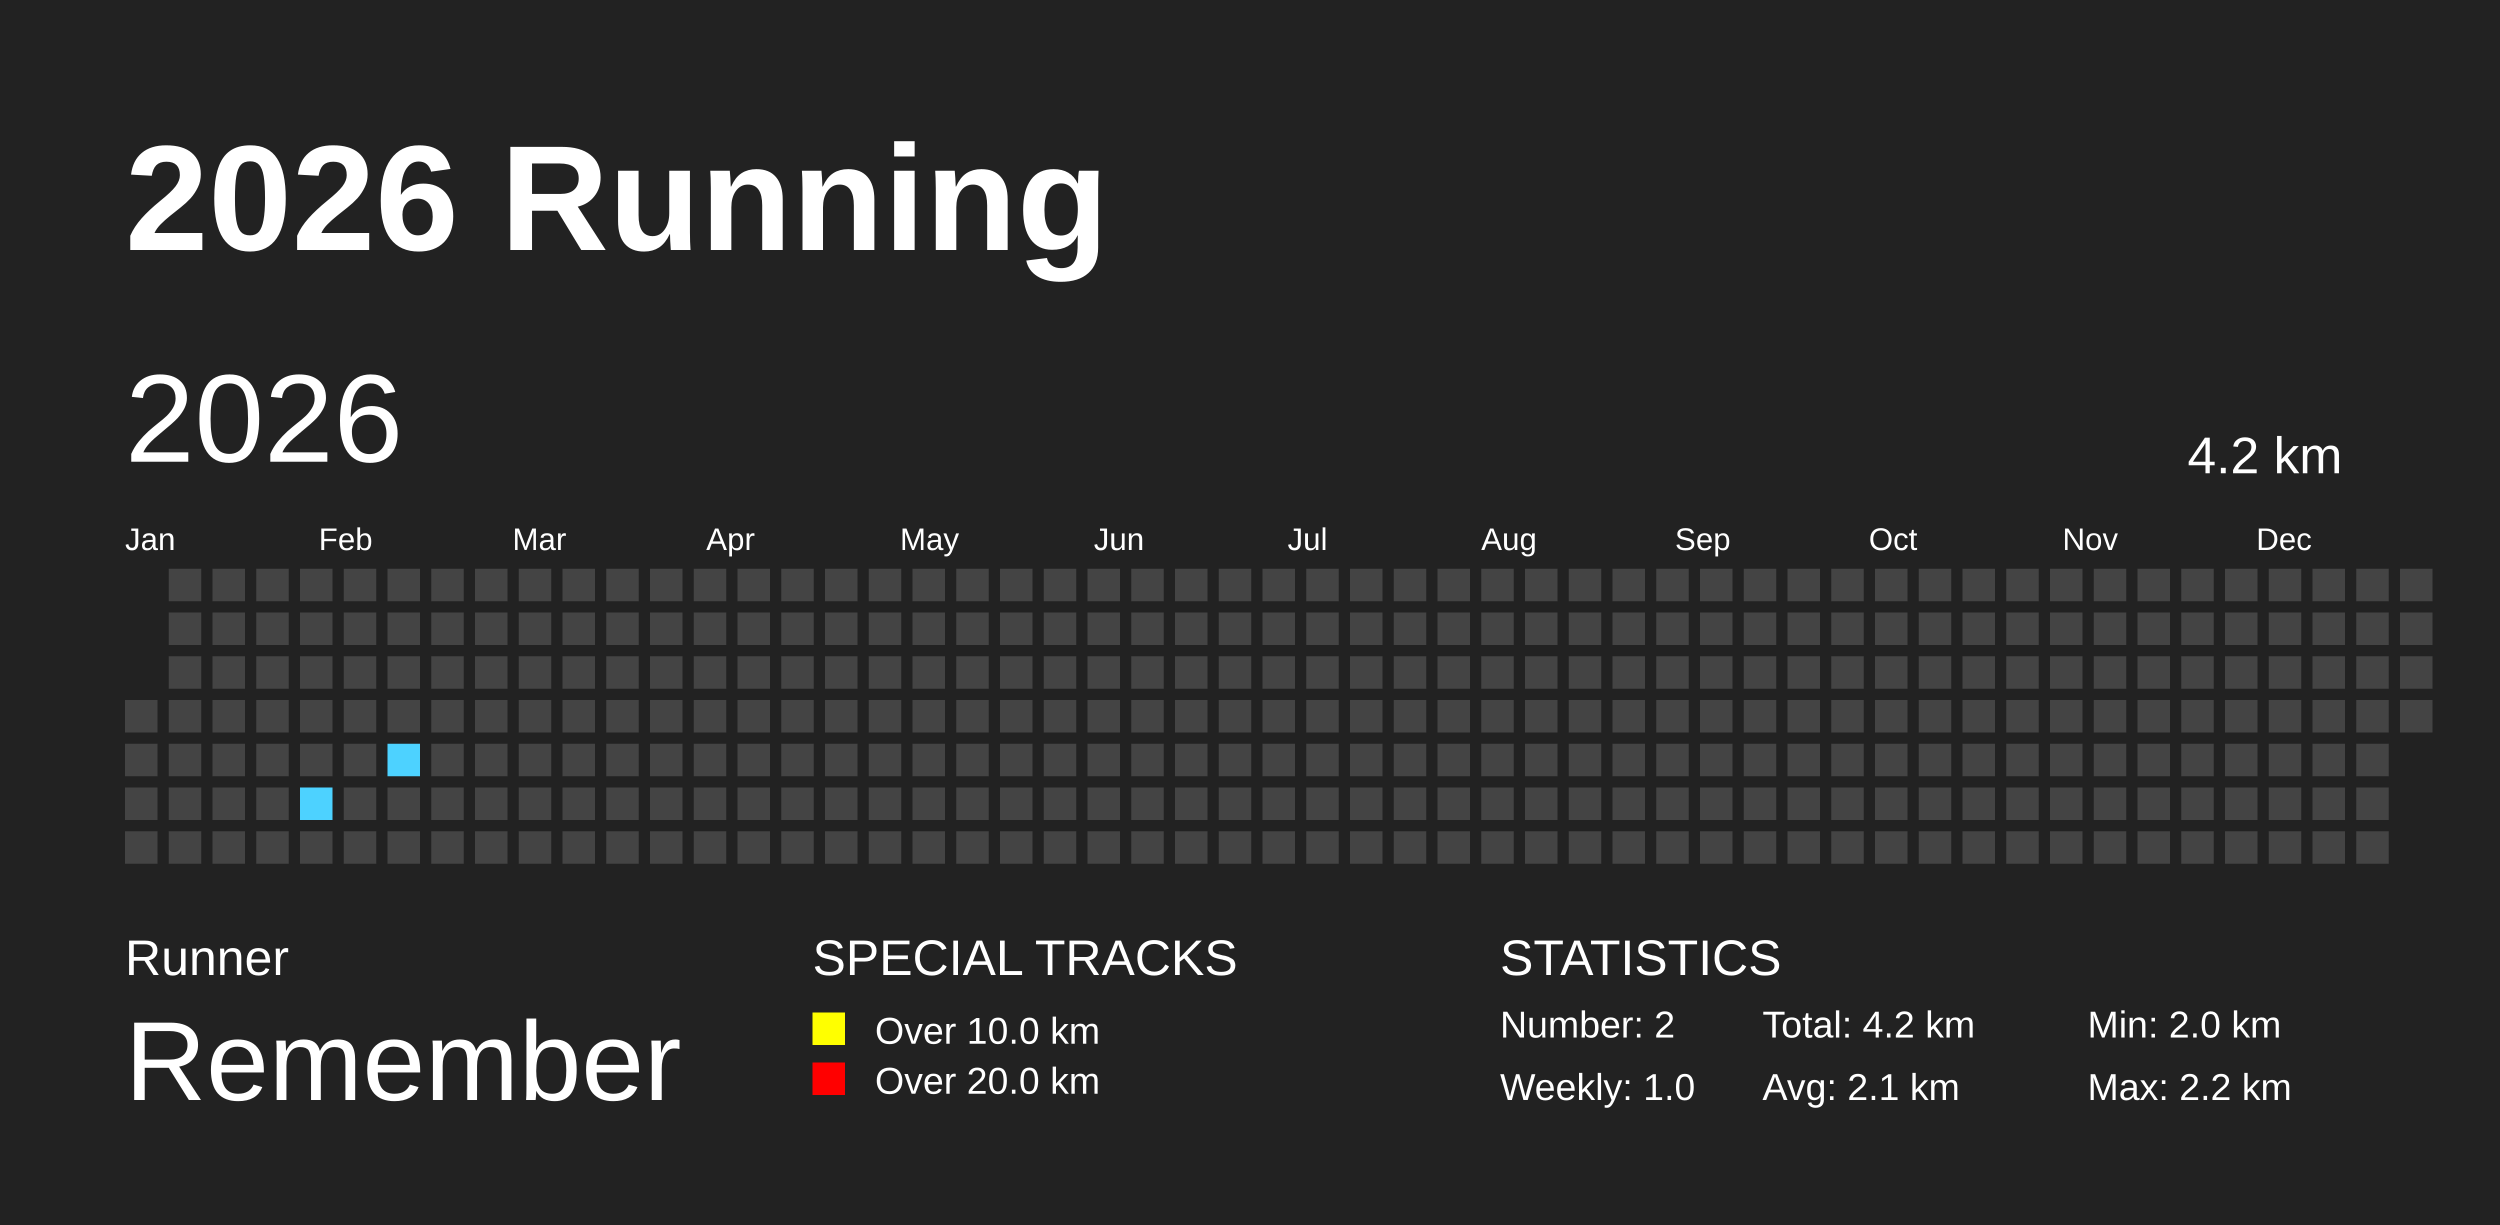
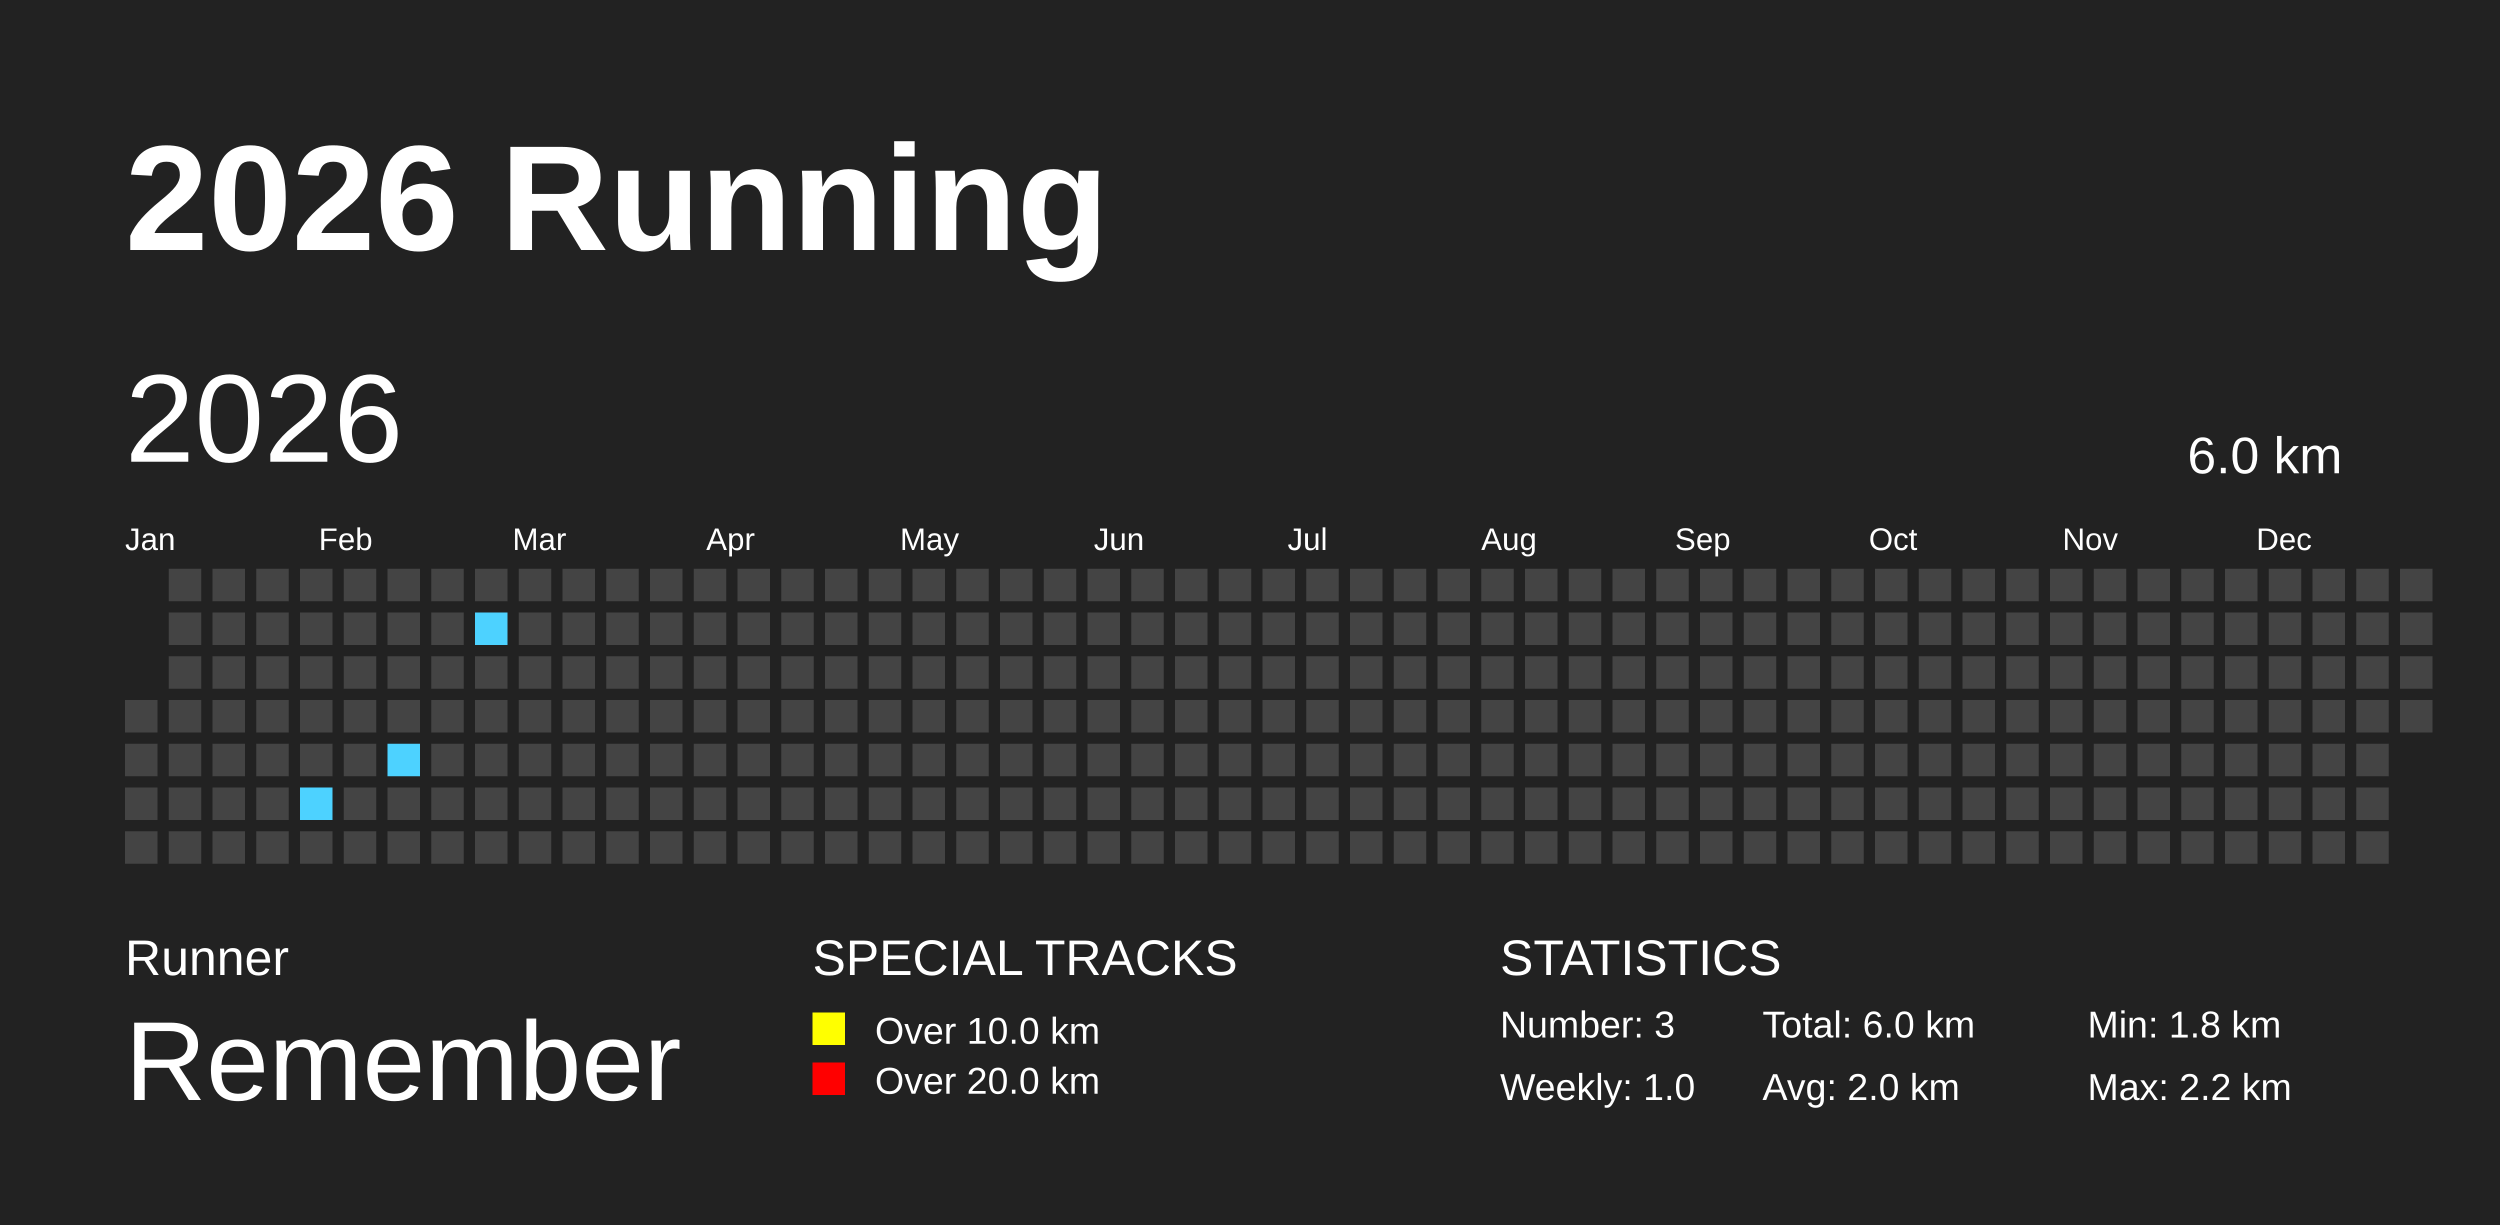
<svg xmlns="http://www.w3.org/2000/svg" baseProfile="full" height="98mm" version="1.1" viewBox="0,0,200,98" width="200mm">
  <defs />
  <rect fill="#222222" height="98" width="200" x="0" y="0" />
  <text fill="#FFFFFF" style="font-size:12px; font-family:Arial; font-weight:bold;" x="10" y="20">2026 Running</text>
  <text fill="#FFFFFF" style="font-size:4px; font-family:Arial" x="10" y="78">Runner</text>
  <text fill="#FFFFFF" style="font-size:9px; font-family:Arial" x="10" y="88">Remember</text>
  <text fill="#FFFFFF" style="font-size:4px; font-family:Arial" x="65" y="78">SPECIAL TRACKS</text>
  <rect fill="yellow" height="2.6" width="2.6" x="65" y="81" />
  <text fill="#FFFFFF" style="font-size:3px; font-family:Arial" x="70" y="83.5">Over 10.0 km</text>
  <rect fill="red" height="2.6" width="2.6" x="65" y="85" />
  <text fill="#FFFFFF" style="font-size:3px; font-family:Arial" x="70" y="87.5">Over 20.0 km</text>
  <text fill="#FFFFFF" style="font-size:4px; font-family:Arial" x="120" y="78">STATISTICS</text>
-   <text fill="#FFFFFF" style="font-size:3px; font-family:Arial" x="120" y="83">Number: 2</text>
+   <text fill="#FFFFFF" style="font-size:3px; font-family:Arial" x="120" y="83">Number: 3</text>
  <text fill="#FFFFFF" style="font-size:3px; font-family:Arial" x="120" y="88">Weekly: 1.0</text>
-   <text fill="#FFFFFF" style="font-size:3px; font-family:Arial" x="141" y="83">Total: 4.2 km</text>
-   <text fill="#FFFFFF" style="font-size:3px; font-family:Arial" x="141" y="88">Avg: 2.1 km</text>
-   <text fill="#FFFFFF" style="font-size:3px; font-family:Arial" x="167" y="83">Min: 2.0 km</text>
+   <text fill="#FFFFFF" style="font-size:3px; font-family:Arial" x="141" y="83">Total: 6.0 km</text>
+   <text fill="#FFFFFF" style="font-size:3px; font-family:Arial" x="141" y="88">Avg: 2.0 km</text>
+   <text fill="#FFFFFF" style="font-size:3px; font-family:Arial" x="167" y="83">Min: 1.8 km</text>
  <text fill="#FFFFFF" style="font-size:3px; font-family:Arial" x="167" y="88">Max: 2.2 km</text>
  <text dominant-baseline="hanging" fill="#FFFFFF" style="font-size:10.0px; font-family:Arial;" x="10" y="30">2026</text>
-   <text dominant-baseline="hanging" fill="#FFFFFF" style="font-size:4.125px; font-family:Arial;" x="175" y="35">4.2 km</text>
+   <text dominant-baseline="hanging" fill="#FFFFFF" style="font-size:4.125px; font-family:Arial;" x="175" y="35">6.0 km</text>
  <text fill="#FFFFFF" style="font-size:2.5px; font-family:Arial" x="10.0" y="44">Jan</text>
  <text fill="#FFFFFF" style="font-size:2.5px; font-family:Arial" x="25.5" y="44">Feb</text>
  <text fill="#FFFFFF" style="font-size:2.5px; font-family:Arial" x="41.0" y="44">Mar</text>
  <text fill="#FFFFFF" style="font-size:2.5px; font-family:Arial" x="56.5" y="44">Apr</text>
  <text fill="#FFFFFF" style="font-size:2.5px; font-family:Arial" x="72.0" y="44">May</text>
  <text fill="#FFFFFF" style="font-size:2.5px; font-family:Arial" x="87.5" y="44">Jun</text>
  <text fill="#FFFFFF" style="font-size:2.5px; font-family:Arial" x="103.0" y="44">Jul</text>
  <text fill="#FFFFFF" style="font-size:2.5px; font-family:Arial" x="118.5" y="44">Aug</text>
  <text fill="#FFFFFF" style="font-size:2.5px; font-family:Arial" x="134.0" y="44">Sep</text>
  <text fill="#FFFFFF" style="font-size:2.5px; font-family:Arial" x="149.5" y="44">Oct</text>
  <text fill="#FFFFFF" style="font-size:2.5px; font-family:Arial" x="165.0" y="44">Nov</text>
  <text fill="#FFFFFF" style="font-size:2.5px; font-family:Arial" x="180.5" y="44">Dec</text>
  <rect fill="#444444" height="2.6" width="2.6" x="10.0" y="56.0" />
  <rect fill="#444444" height="2.6" width="2.6" x="10.0" y="59.5" />
  <rect fill="#444444" height="2.6" width="2.6" x="10.0" y="63.0" />
  <rect fill="#444444" height="2.6" width="2.6" x="10.0" y="66.5" />
  <rect fill="#444444" height="2.6" width="2.6" x="13.5" y="45.5" />
  <rect fill="#444444" height="2.6" width="2.6" x="13.5" y="49.0" />
  <rect fill="#444444" height="2.6" width="2.6" x="13.5" y="52.5" />
  <rect fill="#444444" height="2.6" width="2.6" x="13.5" y="56.0" />
  <rect fill="#444444" height="2.6" width="2.6" x="13.5" y="59.5" />
  <rect fill="#444444" height="2.6" width="2.6" x="13.5" y="63.0" />
  <rect fill="#444444" height="2.6" width="2.6" x="13.5" y="66.5" />
  <rect fill="#444444" height="2.6" width="2.6" x="17.0" y="45.5" />
  <rect fill="#444444" height="2.6" width="2.6" x="17.0" y="49.0" />
  <rect fill="#444444" height="2.6" width="2.6" x="17.0" y="52.5" />
  <rect fill="#444444" height="2.6" width="2.6" x="17.0" y="56.0" />
  <rect fill="#444444" height="2.6" width="2.6" x="17.0" y="59.5" />
  <rect fill="#444444" height="2.6" width="2.6" x="17.0" y="63.0" />
  <rect fill="#444444" height="2.6" width="2.6" x="17.0" y="66.5" />
  <rect fill="#444444" height="2.6" width="2.6" x="20.5" y="45.5" />
  <rect fill="#444444" height="2.6" width="2.6" x="20.5" y="49.0" />
  <rect fill="#444444" height="2.6" width="2.6" x="20.5" y="52.5" />
  <rect fill="#444444" height="2.6" width="2.6" x="20.5" y="56.0" />
  <rect fill="#444444" height="2.6" width="2.6" x="20.5" y="59.5" />
  <rect fill="#444444" height="2.6" width="2.6" x="20.5" y="63.0" />
  <rect fill="#444444" height="2.6" width="2.6" x="20.5" y="66.5" />
  <rect fill="#444444" height="2.6" width="2.6" x="24.0" y="45.5" />
  <rect fill="#444444" height="2.6" width="2.6" x="24.0" y="49.0" />
  <rect fill="#444444" height="2.6" width="2.6" x="24.0" y="52.5" />
  <rect fill="#444444" height="2.6" width="2.6" x="24.0" y="56.0" />
  <rect fill="#444444" height="2.6" width="2.6" x="24.0" y="59.5" />
  <rect fill="#4DD2FF" height="2.6" width="2.6" x="24.0" y="63.0" />
  <rect fill="#444444" height="2.6" width="2.6" x="24.0" y="66.5" />
  <rect fill="#444444" height="2.6" width="2.6" x="27.5" y="45.5" />
  <rect fill="#444444" height="2.6" width="2.6" x="27.5" y="49.0" />
  <rect fill="#444444" height="2.6" width="2.6" x="27.5" y="52.5" />
  <rect fill="#444444" height="2.6" width="2.6" x="27.5" y="56.0" />
  <rect fill="#444444" height="2.6" width="2.6" x="27.5" y="59.5" />
  <rect fill="#444444" height="2.6" width="2.6" x="27.5" y="63.0" />
  <rect fill="#444444" height="2.6" width="2.6" x="27.5" y="66.5" />
  <rect fill="#444444" height="2.6" width="2.6" x="31.0" y="45.5" />
  <rect fill="#444444" height="2.6" width="2.6" x="31.0" y="49.0" />
  <rect fill="#444444" height="2.6" width="2.6" x="31.0" y="52.5" />
  <rect fill="#444444" height="2.6" width="2.6" x="31.0" y="56.0" />
  <rect fill="#4DD2FF" height="2.6" width="2.6" x="31.0" y="59.5" />
  <rect fill="#444444" height="2.6" width="2.6" x="31.0" y="63.0" />
  <rect fill="#444444" height="2.6" width="2.6" x="31.0" y="66.5" />
  <rect fill="#444444" height="2.6" width="2.6" x="34.5" y="45.5" />
  <rect fill="#444444" height="2.6" width="2.6" x="34.5" y="49.0" />
  <rect fill="#444444" height="2.6" width="2.6" x="34.5" y="52.5" />
  <rect fill="#444444" height="2.6" width="2.6" x="34.5" y="56.0" />
  <rect fill="#444444" height="2.6" width="2.6" x="34.5" y="59.5" />
  <rect fill="#444444" height="2.6" width="2.6" x="34.5" y="63.0" />
  <rect fill="#444444" height="2.6" width="2.6" x="34.5" y="66.5" />
  <rect fill="#444444" height="2.6" width="2.6" x="38.0" y="45.5" />
-   <rect fill="#444444" height="2.6" width="2.6" x="38.0" y="49.0" />
+   <rect fill="#4DD2FF" height="2.6" width="2.6" x="38.0" y="49.0" />
  <rect fill="#444444" height="2.6" width="2.6" x="38.0" y="52.5" />
  <rect fill="#444444" height="2.6" width="2.6" x="38.0" y="56.0" />
  <rect fill="#444444" height="2.6" width="2.6" x="38.0" y="59.5" />
  <rect fill="#444444" height="2.6" width="2.6" x="38.0" y="63.0" />
  <rect fill="#444444" height="2.6" width="2.6" x="38.0" y="66.5" />
  <rect fill="#444444" height="2.6" width="2.6" x="41.5" y="45.5" />
  <rect fill="#444444" height="2.6" width="2.6" x="41.5" y="49.0" />
  <rect fill="#444444" height="2.6" width="2.6" x="41.5" y="52.5" />
  <rect fill="#444444" height="2.6" width="2.6" x="41.5" y="56.0" />
  <rect fill="#444444" height="2.6" width="2.6" x="41.5" y="59.5" />
  <rect fill="#444444" height="2.6" width="2.6" x="41.5" y="63.0" />
  <rect fill="#444444" height="2.6" width="2.6" x="41.5" y="66.5" />
  <rect fill="#444444" height="2.6" width="2.6" x="45.0" y="45.5" />
  <rect fill="#444444" height="2.6" width="2.6" x="45.0" y="49.0" />
  <rect fill="#444444" height="2.6" width="2.6" x="45.0" y="52.5" />
  <rect fill="#444444" height="2.6" width="2.6" x="45.0" y="56.0" />
  <rect fill="#444444" height="2.6" width="2.6" x="45.0" y="59.5" />
  <rect fill="#444444" height="2.6" width="2.6" x="45.0" y="63.0" />
  <rect fill="#444444" height="2.6" width="2.6" x="45.0" y="66.5" />
  <rect fill="#444444" height="2.6" width="2.6" x="48.5" y="45.5" />
  <rect fill="#444444" height="2.6" width="2.6" x="48.5" y="49.0" />
  <rect fill="#444444" height="2.6" width="2.6" x="48.5" y="52.5" />
  <rect fill="#444444" height="2.6" width="2.6" x="48.5" y="56.0" />
  <rect fill="#444444" height="2.6" width="2.6" x="48.5" y="59.5" />
  <rect fill="#444444" height="2.6" width="2.6" x="48.5" y="63.0" />
  <rect fill="#444444" height="2.6" width="2.6" x="48.5" y="66.5" />
  <rect fill="#444444" height="2.6" width="2.6" x="52.0" y="45.5" />
  <rect fill="#444444" height="2.6" width="2.6" x="52.0" y="49.0" />
  <rect fill="#444444" height="2.6" width="2.6" x="52.0" y="52.5" />
  <rect fill="#444444" height="2.6" width="2.6" x="52.0" y="56.0" />
  <rect fill="#444444" height="2.6" width="2.6" x="52.0" y="59.5" />
  <rect fill="#444444" height="2.6" width="2.6" x="52.0" y="63.0" />
  <rect fill="#444444" height="2.6" width="2.6" x="52.0" y="66.5" />
  <rect fill="#444444" height="2.6" width="2.6" x="55.5" y="45.5" />
  <rect fill="#444444" height="2.6" width="2.6" x="55.5" y="49.0" />
  <rect fill="#444444" height="2.6" width="2.6" x="55.5" y="52.5" />
  <rect fill="#444444" height="2.6" width="2.6" x="55.5" y="56.0" />
  <rect fill="#444444" height="2.6" width="2.6" x="55.5" y="59.5" />
  <rect fill="#444444" height="2.6" width="2.6" x="55.5" y="63.0" />
  <rect fill="#444444" height="2.6" width="2.6" x="55.5" y="66.5" />
  <rect fill="#444444" height="2.6" width="2.6" x="59.0" y="45.5" />
  <rect fill="#444444" height="2.6" width="2.6" x="59.0" y="49.0" />
  <rect fill="#444444" height="2.6" width="2.6" x="59.0" y="52.5" />
  <rect fill="#444444" height="2.6" width="2.6" x="59.0" y="56.0" />
  <rect fill="#444444" height="2.6" width="2.6" x="59.0" y="59.5" />
  <rect fill="#444444" height="2.6" width="2.6" x="59.0" y="63.0" />
  <rect fill="#444444" height="2.6" width="2.6" x="59.0" y="66.5" />
  <rect fill="#444444" height="2.6" width="2.6" x="62.5" y="45.5" />
  <rect fill="#444444" height="2.6" width="2.6" x="62.5" y="49.0" />
  <rect fill="#444444" height="2.6" width="2.6" x="62.5" y="52.5" />
  <rect fill="#444444" height="2.6" width="2.6" x="62.5" y="56.0" />
  <rect fill="#444444" height="2.6" width="2.6" x="62.5" y="59.5" />
  <rect fill="#444444" height="2.6" width="2.6" x="62.5" y="63.0" />
  <rect fill="#444444" height="2.6" width="2.6" x="62.5" y="66.5" />
  <rect fill="#444444" height="2.6" width="2.6" x="66.0" y="45.5" />
  <rect fill="#444444" height="2.6" width="2.6" x="66.0" y="49.0" />
  <rect fill="#444444" height="2.6" width="2.6" x="66.0" y="52.5" />
  <rect fill="#444444" height="2.6" width="2.6" x="66.0" y="56.0" />
  <rect fill="#444444" height="2.6" width="2.6" x="66.0" y="59.5" />
  <rect fill="#444444" height="2.6" width="2.6" x="66.0" y="63.0" />
  <rect fill="#444444" height="2.6" width="2.6" x="66.0" y="66.5" />
  <rect fill="#444444" height="2.6" width="2.6" x="69.5" y="45.5" />
  <rect fill="#444444" height="2.6" width="2.6" x="69.5" y="49.0" />
  <rect fill="#444444" height="2.6" width="2.6" x="69.5" y="52.5" />
  <rect fill="#444444" height="2.6" width="2.6" x="69.5" y="56.0" />
  <rect fill="#444444" height="2.6" width="2.6" x="69.5" y="59.5" />
  <rect fill="#444444" height="2.6" width="2.6" x="69.5" y="63.0" />
  <rect fill="#444444" height="2.6" width="2.6" x="69.5" y="66.5" />
  <rect fill="#444444" height="2.6" width="2.6" x="73.0" y="45.5" />
  <rect fill="#444444" height="2.6" width="2.6" x="73.0" y="49.0" />
  <rect fill="#444444" height="2.6" width="2.6" x="73.0" y="52.5" />
  <rect fill="#444444" height="2.6" width="2.6" x="73.0" y="56.0" />
  <rect fill="#444444" height="2.6" width="2.6" x="73.0" y="59.5" />
  <rect fill="#444444" height="2.6" width="2.6" x="73.0" y="63.0" />
  <rect fill="#444444" height="2.6" width="2.6" x="73.0" y="66.5" />
  <rect fill="#444444" height="2.6" width="2.6" x="76.5" y="45.5" />
  <rect fill="#444444" height="2.6" width="2.6" x="76.5" y="49.0" />
  <rect fill="#444444" height="2.6" width="2.6" x="76.5" y="52.5" />
  <rect fill="#444444" height="2.6" width="2.6" x="76.5" y="56.0" />
  <rect fill="#444444" height="2.6" width="2.6" x="76.5" y="59.5" />
  <rect fill="#444444" height="2.6" width="2.6" x="76.5" y="63.0" />
  <rect fill="#444444" height="2.6" width="2.6" x="76.5" y="66.5" />
  <rect fill="#444444" height="2.6" width="2.6" x="80.0" y="45.5" />
  <rect fill="#444444" height="2.6" width="2.6" x="80.0" y="49.0" />
  <rect fill="#444444" height="2.6" width="2.6" x="80.0" y="52.5" />
  <rect fill="#444444" height="2.6" width="2.6" x="80.0" y="56.0" />
  <rect fill="#444444" height="2.6" width="2.6" x="80.0" y="59.5" />
  <rect fill="#444444" height="2.6" width="2.6" x="80.0" y="63.0" />
  <rect fill="#444444" height="2.6" width="2.6" x="80.0" y="66.5" />
  <rect fill="#444444" height="2.6" width="2.6" x="83.5" y="45.5" />
  <rect fill="#444444" height="2.6" width="2.6" x="83.5" y="49.0" />
  <rect fill="#444444" height="2.6" width="2.6" x="83.5" y="52.5" />
  <rect fill="#444444" height="2.6" width="2.6" x="83.5" y="56.0" />
  <rect fill="#444444" height="2.6" width="2.6" x="83.5" y="59.5" />
  <rect fill="#444444" height="2.6" width="2.6" x="83.5" y="63.0" />
  <rect fill="#444444" height="2.6" width="2.6" x="83.5" y="66.5" />
  <rect fill="#444444" height="2.6" width="2.6" x="87.0" y="45.5" />
  <rect fill="#444444" height="2.6" width="2.6" x="87.0" y="49.0" />
  <rect fill="#444444" height="2.6" width="2.6" x="87.0" y="52.5" />
  <rect fill="#444444" height="2.6" width="2.6" x="87.0" y="56.0" />
  <rect fill="#444444" height="2.6" width="2.6" x="87.0" y="59.5" />
  <rect fill="#444444" height="2.6" width="2.6" x="87.0" y="63.0" />
  <rect fill="#444444" height="2.6" width="2.6" x="87.0" y="66.5" />
  <rect fill="#444444" height="2.6" width="2.6" x="90.5" y="45.5" />
  <rect fill="#444444" height="2.6" width="2.6" x="90.5" y="49.0" />
  <rect fill="#444444" height="2.6" width="2.6" x="90.5" y="52.5" />
  <rect fill="#444444" height="2.6" width="2.6" x="90.5" y="56.0" />
  <rect fill="#444444" height="2.6" width="2.6" x="90.5" y="59.5" />
  <rect fill="#444444" height="2.6" width="2.6" x="90.5" y="63.0" />
  <rect fill="#444444" height="2.6" width="2.6" x="90.5" y="66.5" />
  <rect fill="#444444" height="2.6" width="2.6" x="94.0" y="45.5" />
  <rect fill="#444444" height="2.6" width="2.6" x="94.0" y="49.0" />
  <rect fill="#444444" height="2.6" width="2.6" x="94.0" y="52.5" />
  <rect fill="#444444" height="2.6" width="2.6" x="94.0" y="56.0" />
  <rect fill="#444444" height="2.6" width="2.6" x="94.0" y="59.5" />
  <rect fill="#444444" height="2.6" width="2.6" x="94.0" y="63.0" />
  <rect fill="#444444" height="2.6" width="2.6" x="94.0" y="66.5" />
  <rect fill="#444444" height="2.6" width="2.6" x="97.5" y="45.5" />
  <rect fill="#444444" height="2.6" width="2.6" x="97.5" y="49.0" />
  <rect fill="#444444" height="2.6" width="2.6" x="97.5" y="52.5" />
  <rect fill="#444444" height="2.6" width="2.6" x="97.5" y="56.0" />
  <rect fill="#444444" height="2.6" width="2.6" x="97.5" y="59.5" />
  <rect fill="#444444" height="2.6" width="2.6" x="97.5" y="63.0" />
  <rect fill="#444444" height="2.6" width="2.6" x="97.5" y="66.5" />
  <rect fill="#444444" height="2.6" width="2.6" x="101.0" y="45.5" />
  <rect fill="#444444" height="2.6" width="2.6" x="101.0" y="49.0" />
  <rect fill="#444444" height="2.6" width="2.6" x="101.0" y="52.5" />
  <rect fill="#444444" height="2.6" width="2.6" x="101.0" y="56.0" />
  <rect fill="#444444" height="2.6" width="2.6" x="101.0" y="59.5" />
  <rect fill="#444444" height="2.6" width="2.6" x="101.0" y="63.0" />
  <rect fill="#444444" height="2.6" width="2.6" x="101.0" y="66.5" />
  <rect fill="#444444" height="2.6" width="2.6" x="104.5" y="45.5" />
  <rect fill="#444444" height="2.6" width="2.6" x="104.5" y="49.0" />
  <rect fill="#444444" height="2.6" width="2.6" x="104.5" y="52.5" />
  <rect fill="#444444" height="2.6" width="2.6" x="104.5" y="56.0" />
  <rect fill="#444444" height="2.6" width="2.6" x="104.5" y="59.5" />
  <rect fill="#444444" height="2.6" width="2.6" x="104.5" y="63.0" />
  <rect fill="#444444" height="2.6" width="2.6" x="104.5" y="66.5" />
  <rect fill="#444444" height="2.6" width="2.6" x="108.0" y="45.5" />
  <rect fill="#444444" height="2.6" width="2.6" x="108.0" y="49.0" />
  <rect fill="#444444" height="2.6" width="2.6" x="108.0" y="52.5" />
  <rect fill="#444444" height="2.6" width="2.6" x="108.0" y="56.0" />
  <rect fill="#444444" height="2.6" width="2.6" x="108.0" y="59.5" />
  <rect fill="#444444" height="2.6" width="2.6" x="108.0" y="63.0" />
  <rect fill="#444444" height="2.6" width="2.6" x="108.0" y="66.5" />
  <rect fill="#444444" height="2.6" width="2.6" x="111.5" y="45.5" />
  <rect fill="#444444" height="2.6" width="2.6" x="111.5" y="49.0" />
  <rect fill="#444444" height="2.6" width="2.6" x="111.5" y="52.5" />
  <rect fill="#444444" height="2.6" width="2.6" x="111.5" y="56.0" />
  <rect fill="#444444" height="2.6" width="2.6" x="111.5" y="59.5" />
  <rect fill="#444444" height="2.6" width="2.6" x="111.5" y="63.0" />
  <rect fill="#444444" height="2.6" width="2.6" x="111.5" y="66.5" />
  <rect fill="#444444" height="2.6" width="2.6" x="115.0" y="45.5" />
  <rect fill="#444444" height="2.6" width="2.6" x="115.0" y="49.0" />
  <rect fill="#444444" height="2.6" width="2.6" x="115.0" y="52.5" />
  <rect fill="#444444" height="2.6" width="2.6" x="115.0" y="56.0" />
  <rect fill="#444444" height="2.6" width="2.6" x="115.0" y="59.5" />
  <rect fill="#444444" height="2.6" width="2.6" x="115.0" y="63.0" />
  <rect fill="#444444" height="2.6" width="2.6" x="115.0" y="66.5" />
  <rect fill="#444444" height="2.6" width="2.6" x="118.5" y="45.5" />
  <rect fill="#444444" height="2.6" width="2.6" x="118.5" y="49.0" />
  <rect fill="#444444" height="2.6" width="2.6" x="118.5" y="52.5" />
  <rect fill="#444444" height="2.6" width="2.6" x="118.5" y="56.0" />
  <rect fill="#444444" height="2.6" width="2.6" x="118.5" y="59.5" />
  <rect fill="#444444" height="2.6" width="2.6" x="118.5" y="63.0" />
  <rect fill="#444444" height="2.6" width="2.6" x="118.5" y="66.5" />
  <rect fill="#444444" height="2.6" width="2.6" x="122.0" y="45.5" />
  <rect fill="#444444" height="2.6" width="2.6" x="122.0" y="49.0" />
  <rect fill="#444444" height="2.6" width="2.6" x="122.0" y="52.5" />
  <rect fill="#444444" height="2.6" width="2.6" x="122.0" y="56.0" />
  <rect fill="#444444" height="2.6" width="2.6" x="122.0" y="59.5" />
  <rect fill="#444444" height="2.6" width="2.6" x="122.0" y="63.0" />
  <rect fill="#444444" height="2.6" width="2.6" x="122.0" y="66.5" />
  <rect fill="#444444" height="2.6" width="2.6" x="125.5" y="45.5" />
  <rect fill="#444444" height="2.6" width="2.6" x="125.5" y="49.0" />
  <rect fill="#444444" height="2.6" width="2.6" x="125.5" y="52.5" />
  <rect fill="#444444" height="2.6" width="2.6" x="125.5" y="56.0" />
  <rect fill="#444444" height="2.6" width="2.6" x="125.5" y="59.5" />
  <rect fill="#444444" height="2.6" width="2.6" x="125.5" y="63.0" />
  <rect fill="#444444" height="2.6" width="2.6" x="125.5" y="66.5" />
  <rect fill="#444444" height="2.6" width="2.6" x="129.0" y="45.5" />
  <rect fill="#444444" height="2.6" width="2.6" x="129.0" y="49.0" />
  <rect fill="#444444" height="2.6" width="2.6" x="129.0" y="52.5" />
  <rect fill="#444444" height="2.6" width="2.6" x="129.0" y="56.0" />
  <rect fill="#444444" height="2.6" width="2.6" x="129.0" y="59.5" />
  <rect fill="#444444" height="2.6" width="2.6" x="129.0" y="63.0" />
  <rect fill="#444444" height="2.6" width="2.6" x="129.0" y="66.5" />
  <rect fill="#444444" height="2.6" width="2.6" x="132.5" y="45.5" />
  <rect fill="#444444" height="2.6" width="2.6" x="132.5" y="49.0" />
  <rect fill="#444444" height="2.6" width="2.6" x="132.5" y="52.5" />
  <rect fill="#444444" height="2.6" width="2.6" x="132.5" y="56.0" />
  <rect fill="#444444" height="2.6" width="2.6" x="132.5" y="59.5" />
  <rect fill="#444444" height="2.6" width="2.6" x="132.5" y="63.0" />
  <rect fill="#444444" height="2.6" width="2.6" x="132.5" y="66.5" />
  <rect fill="#444444" height="2.6" width="2.6" x="136.0" y="45.5" />
  <rect fill="#444444" height="2.6" width="2.6" x="136.0" y="49.0" />
  <rect fill="#444444" height="2.6" width="2.6" x="136.0" y="52.5" />
  <rect fill="#444444" height="2.6" width="2.6" x="136.0" y="56.0" />
  <rect fill="#444444" height="2.6" width="2.6" x="136.0" y="59.5" />
  <rect fill="#444444" height="2.6" width="2.6" x="136.0" y="63.0" />
  <rect fill="#444444" height="2.6" width="2.6" x="136.0" y="66.5" />
  <rect fill="#444444" height="2.6" width="2.6" x="139.5" y="45.5" />
  <rect fill="#444444" height="2.6" width="2.6" x="139.5" y="49.0" />
  <rect fill="#444444" height="2.6" width="2.6" x="139.5" y="52.5" />
  <rect fill="#444444" height="2.6" width="2.6" x="139.5" y="56.0" />
  <rect fill="#444444" height="2.6" width="2.6" x="139.5" y="59.5" />
  <rect fill="#444444" height="2.6" width="2.6" x="139.5" y="63.0" />
  <rect fill="#444444" height="2.6" width="2.6" x="139.5" y="66.5" />
  <rect fill="#444444" height="2.6" width="2.6" x="143.0" y="45.5" />
  <rect fill="#444444" height="2.6" width="2.6" x="143.0" y="49.0" />
  <rect fill="#444444" height="2.6" width="2.6" x="143.0" y="52.5" />
  <rect fill="#444444" height="2.6" width="2.6" x="143.0" y="56.0" />
  <rect fill="#444444" height="2.6" width="2.6" x="143.0" y="59.5" />
  <rect fill="#444444" height="2.6" width="2.6" x="143.0" y="63.0" />
  <rect fill="#444444" height="2.6" width="2.6" x="143.0" y="66.5" />
  <rect fill="#444444" height="2.6" width="2.6" x="146.5" y="45.5" />
  <rect fill="#444444" height="2.6" width="2.6" x="146.5" y="49.0" />
  <rect fill="#444444" height="2.6" width="2.6" x="146.5" y="52.5" />
  <rect fill="#444444" height="2.6" width="2.6" x="146.5" y="56.0" />
  <rect fill="#444444" height="2.6" width="2.6" x="146.5" y="59.5" />
  <rect fill="#444444" height="2.6" width="2.6" x="146.5" y="63.0" />
  <rect fill="#444444" height="2.6" width="2.6" x="146.5" y="66.5" />
  <rect fill="#444444" height="2.6" width="2.6" x="150.0" y="45.5" />
  <rect fill="#444444" height="2.6" width="2.6" x="150.0" y="49.0" />
  <rect fill="#444444" height="2.6" width="2.6" x="150.0" y="52.5" />
  <rect fill="#444444" height="2.6" width="2.6" x="150.0" y="56.0" />
  <rect fill="#444444" height="2.6" width="2.6" x="150.0" y="59.5" />
  <rect fill="#444444" height="2.6" width="2.6" x="150.0" y="63.0" />
  <rect fill="#444444" height="2.6" width="2.6" x="150.0" y="66.5" />
  <rect fill="#444444" height="2.6" width="2.6" x="153.5" y="45.5" />
  <rect fill="#444444" height="2.6" width="2.6" x="153.5" y="49.0" />
  <rect fill="#444444" height="2.6" width="2.6" x="153.5" y="52.5" />
  <rect fill="#444444" height="2.6" width="2.6" x="153.5" y="56.0" />
  <rect fill="#444444" height="2.6" width="2.6" x="153.5" y="59.5" />
  <rect fill="#444444" height="2.6" width="2.6" x="153.5" y="63.0" />
  <rect fill="#444444" height="2.6" width="2.6" x="153.5" y="66.5" />
  <rect fill="#444444" height="2.6" width="2.6" x="157.0" y="45.5" />
  <rect fill="#444444" height="2.6" width="2.6" x="157.0" y="49.0" />
  <rect fill="#444444" height="2.6" width="2.6" x="157.0" y="52.5" />
  <rect fill="#444444" height="2.6" width="2.6" x="157.0" y="56.0" />
  <rect fill="#444444" height="2.6" width="2.6" x="157.0" y="59.5" />
  <rect fill="#444444" height="2.6" width="2.6" x="157.0" y="63.0" />
  <rect fill="#444444" height="2.6" width="2.6" x="157.0" y="66.5" />
  <rect fill="#444444" height="2.6" width="2.6" x="160.5" y="45.5" />
  <rect fill="#444444" height="2.6" width="2.6" x="160.5" y="49.0" />
  <rect fill="#444444" height="2.6" width="2.6" x="160.5" y="52.5" />
  <rect fill="#444444" height="2.6" width="2.6" x="160.5" y="56.0" />
  <rect fill="#444444" height="2.6" width="2.6" x="160.5" y="59.5" />
  <rect fill="#444444" height="2.6" width="2.6" x="160.5" y="63.0" />
  <rect fill="#444444" height="2.6" width="2.6" x="160.5" y="66.5" />
  <rect fill="#444444" height="2.6" width="2.6" x="164.0" y="45.5" />
  <rect fill="#444444" height="2.6" width="2.6" x="164.0" y="49.0" />
  <rect fill="#444444" height="2.6" width="2.6" x="164.0" y="52.5" />
  <rect fill="#444444" height="2.6" width="2.6" x="164.0" y="56.0" />
  <rect fill="#444444" height="2.6" width="2.6" x="164.0" y="59.5" />
  <rect fill="#444444" height="2.6" width="2.6" x="164.0" y="63.0" />
  <rect fill="#444444" height="2.6" width="2.6" x="164.0" y="66.5" />
  <rect fill="#444444" height="2.6" width="2.6" x="167.5" y="45.5" />
  <rect fill="#444444" height="2.6" width="2.6" x="167.5" y="49.0" />
  <rect fill="#444444" height="2.6" width="2.6" x="167.5" y="52.5" />
  <rect fill="#444444" height="2.6" width="2.6" x="167.5" y="56.0" />
  <rect fill="#444444" height="2.6" width="2.6" x="167.5" y="59.5" />
  <rect fill="#444444" height="2.6" width="2.6" x="167.5" y="63.0" />
  <rect fill="#444444" height="2.6" width="2.6" x="167.5" y="66.5" />
  <rect fill="#444444" height="2.6" width="2.6" x="171.0" y="45.5" />
  <rect fill="#444444" height="2.6" width="2.6" x="171.0" y="49.0" />
  <rect fill="#444444" height="2.6" width="2.6" x="171.0" y="52.5" />
  <rect fill="#444444" height="2.6" width="2.6" x="171.0" y="56.0" />
  <rect fill="#444444" height="2.6" width="2.6" x="171.0" y="59.5" />
  <rect fill="#444444" height="2.6" width="2.6" x="171.0" y="63.0" />
  <rect fill="#444444" height="2.6" width="2.6" x="171.0" y="66.5" />
  <rect fill="#444444" height="2.6" width="2.6" x="174.5" y="45.5" />
  <rect fill="#444444" height="2.6" width="2.6" x="174.5" y="49.0" />
  <rect fill="#444444" height="2.6" width="2.6" x="174.5" y="52.5" />
  <rect fill="#444444" height="2.6" width="2.6" x="174.5" y="56.0" />
  <rect fill="#444444" height="2.6" width="2.6" x="174.5" y="59.5" />
  <rect fill="#444444" height="2.6" width="2.6" x="174.5" y="63.0" />
  <rect fill="#444444" height="2.6" width="2.6" x="174.5" y="66.5" />
  <rect fill="#444444" height="2.6" width="2.6" x="178.0" y="45.5" />
  <rect fill="#444444" height="2.6" width="2.6" x="178.0" y="49.0" />
  <rect fill="#444444" height="2.6" width="2.6" x="178.0" y="52.5" />
  <rect fill="#444444" height="2.6" width="2.6" x="178.0" y="56.0" />
  <rect fill="#444444" height="2.6" width="2.6" x="178.0" y="59.5" />
  <rect fill="#444444" height="2.6" width="2.6" x="178.0" y="63.0" />
  <rect fill="#444444" height="2.6" width="2.6" x="178.0" y="66.5" />
  <rect fill="#444444" height="2.6" width="2.6" x="181.5" y="45.5" />
  <rect fill="#444444" height="2.6" width="2.6" x="181.5" y="49.0" />
  <rect fill="#444444" height="2.6" width="2.6" x="181.5" y="52.5" />
  <rect fill="#444444" height="2.6" width="2.6" x="181.5" y="56.0" />
  <rect fill="#444444" height="2.6" width="2.6" x="181.5" y="59.5" />
  <rect fill="#444444" height="2.6" width="2.6" x="181.5" y="63.0" />
  <rect fill="#444444" height="2.6" width="2.6" x="181.5" y="66.5" />
  <rect fill="#444444" height="2.6" width="2.6" x="185.0" y="45.5" />
  <rect fill="#444444" height="2.6" width="2.6" x="185.0" y="49.0" />
  <rect fill="#444444" height="2.6" width="2.6" x="185.0" y="52.5" />
  <rect fill="#444444" height="2.6" width="2.6" x="185.0" y="56.0" />
  <rect fill="#444444" height="2.6" width="2.6" x="185.0" y="59.5" />
  <rect fill="#444444" height="2.6" width="2.6" x="185.0" y="63.0" />
  <rect fill="#444444" height="2.6" width="2.6" x="185.0" y="66.5" />
  <rect fill="#444444" height="2.6" width="2.6" x="188.5" y="45.5" />
  <rect fill="#444444" height="2.6" width="2.6" x="188.5" y="49.0" />
  <rect fill="#444444" height="2.6" width="2.6" x="188.5" y="52.5" />
  <rect fill="#444444" height="2.6" width="2.6" x="188.5" y="56.0" />
  <rect fill="#444444" height="2.6" width="2.6" x="188.5" y="59.5" />
  <rect fill="#444444" height="2.6" width="2.6" x="188.5" y="63.0" />
  <rect fill="#444444" height="2.6" width="2.6" x="188.5" y="66.5" />
  <rect fill="#444444" height="2.6" width="2.6" x="192.0" y="45.5" />
  <rect fill="#444444" height="2.6" width="2.6" x="192.0" y="49.0" />
  <rect fill="#444444" height="2.6" width="2.6" x="192.0" y="52.5" />
  <rect fill="#444444" height="2.6" width="2.6" x="192.0" y="56.0" />
</svg>
